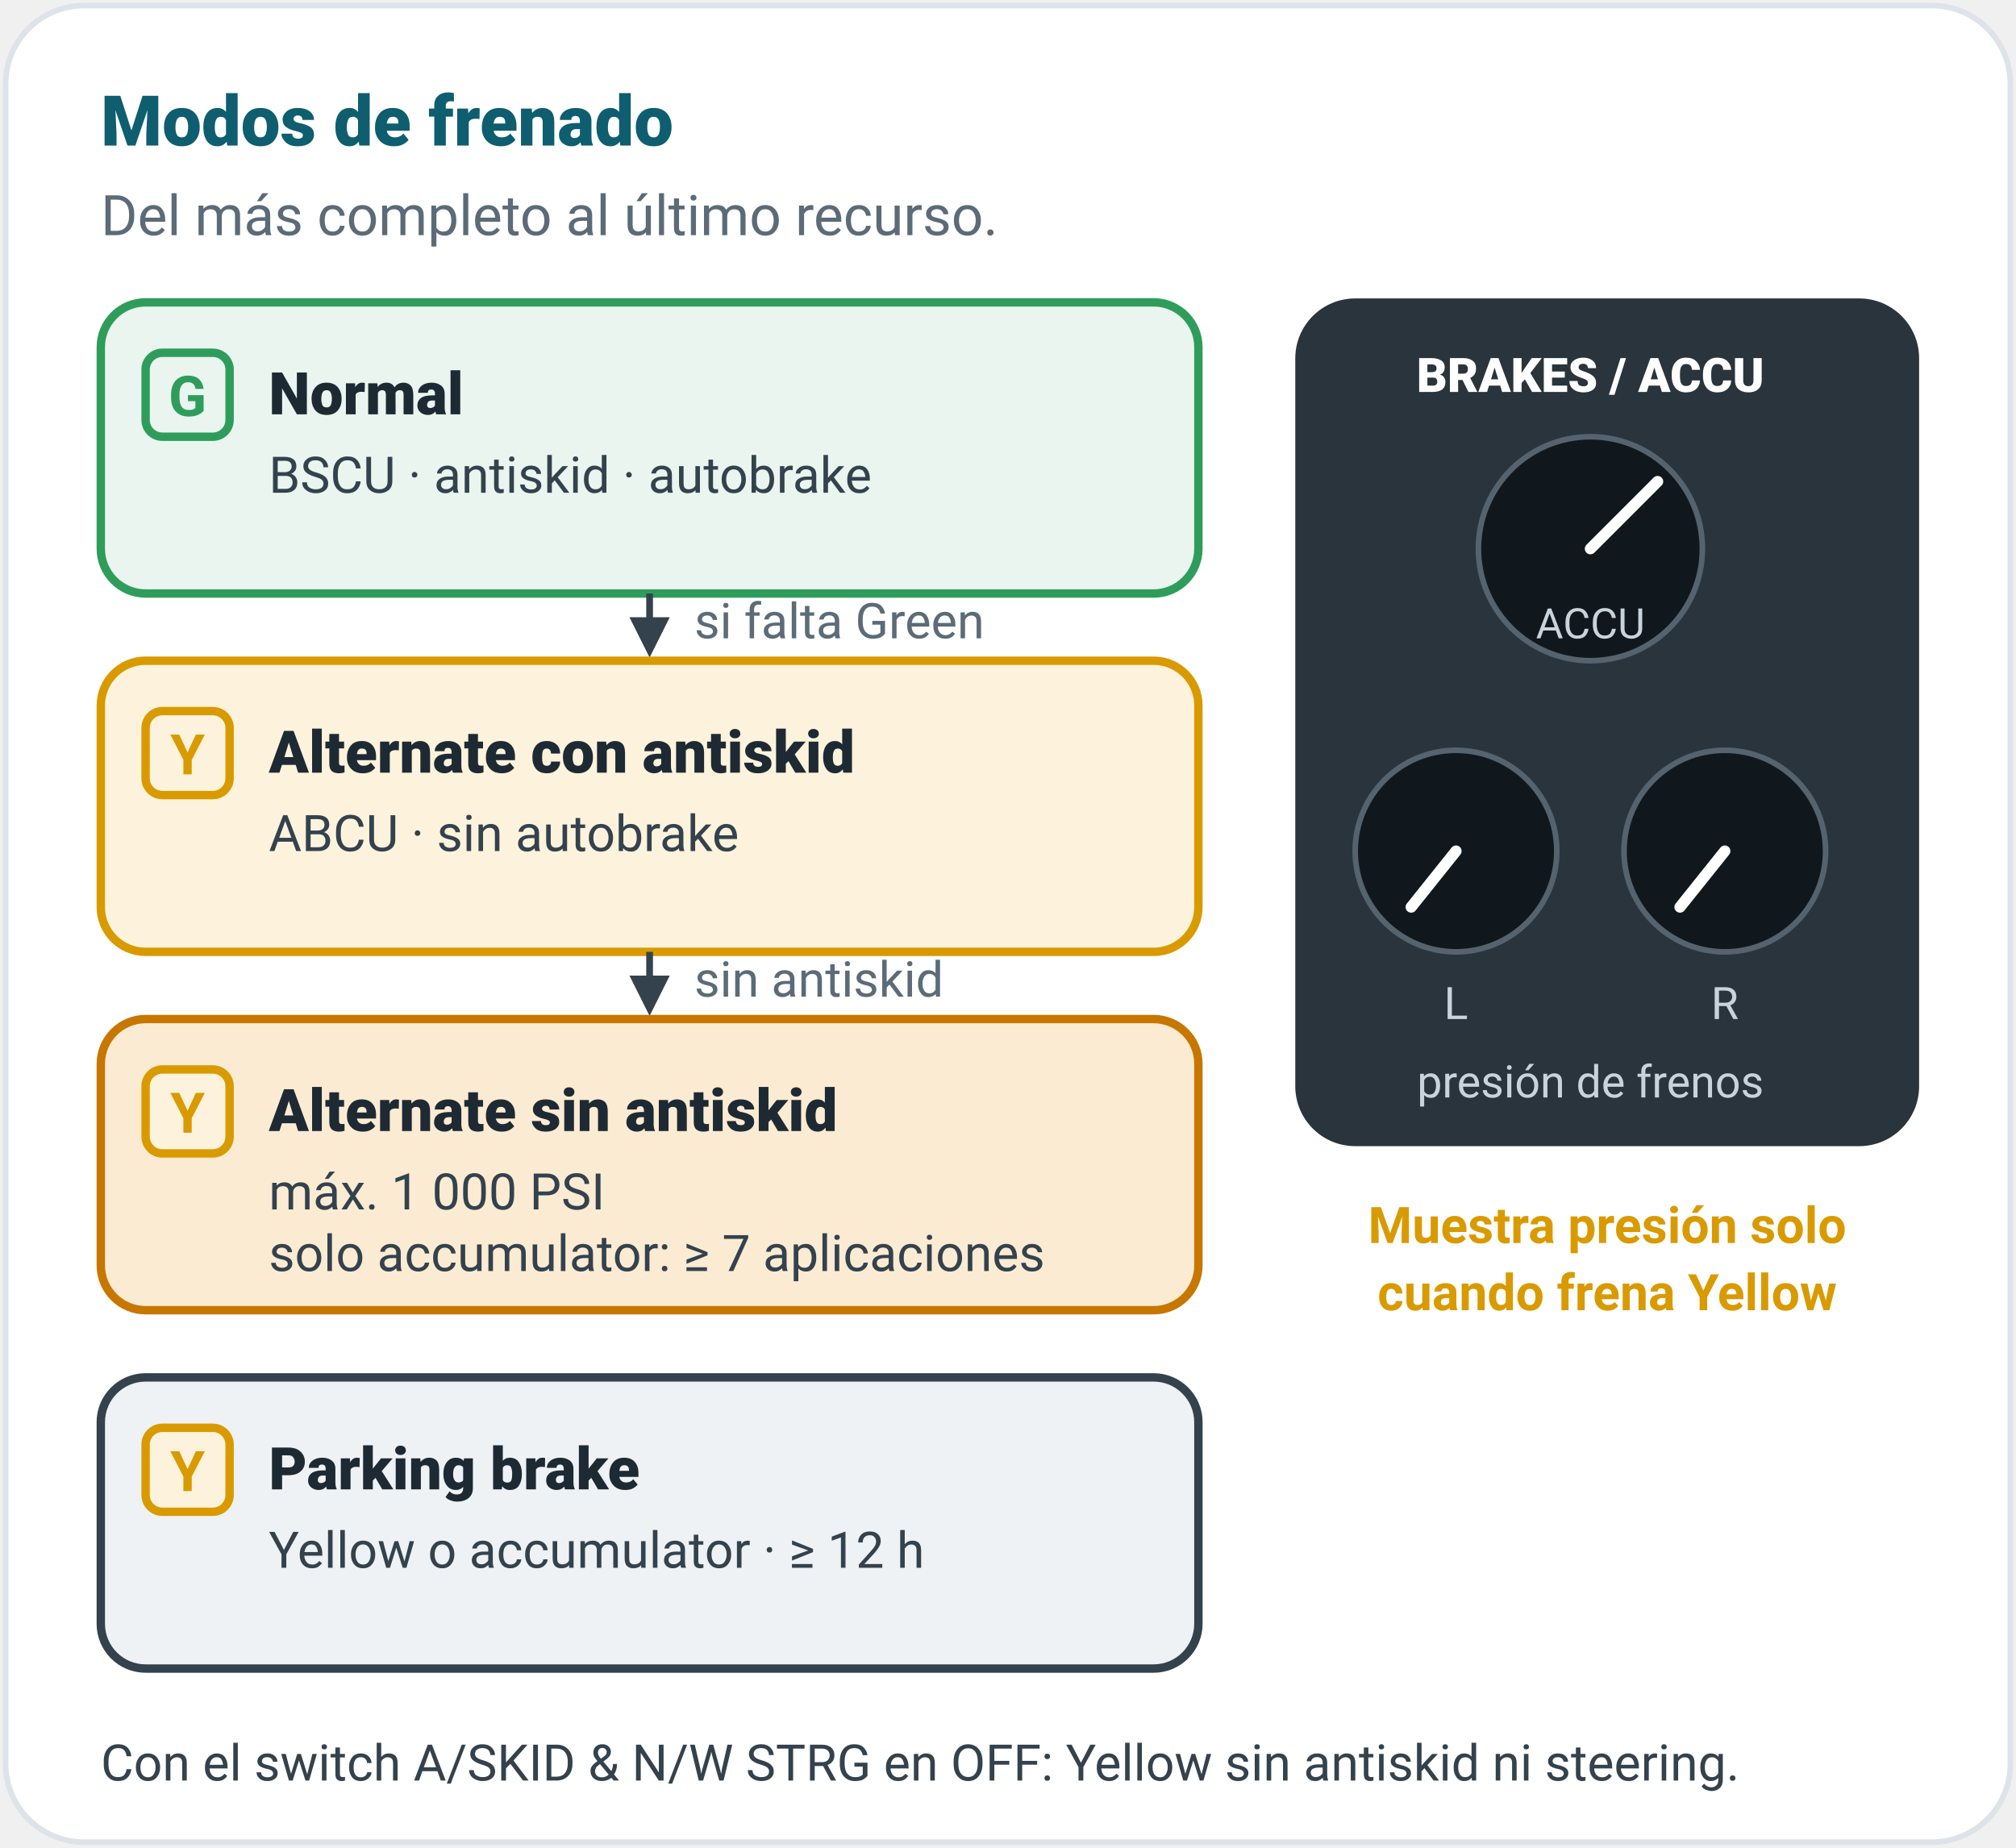
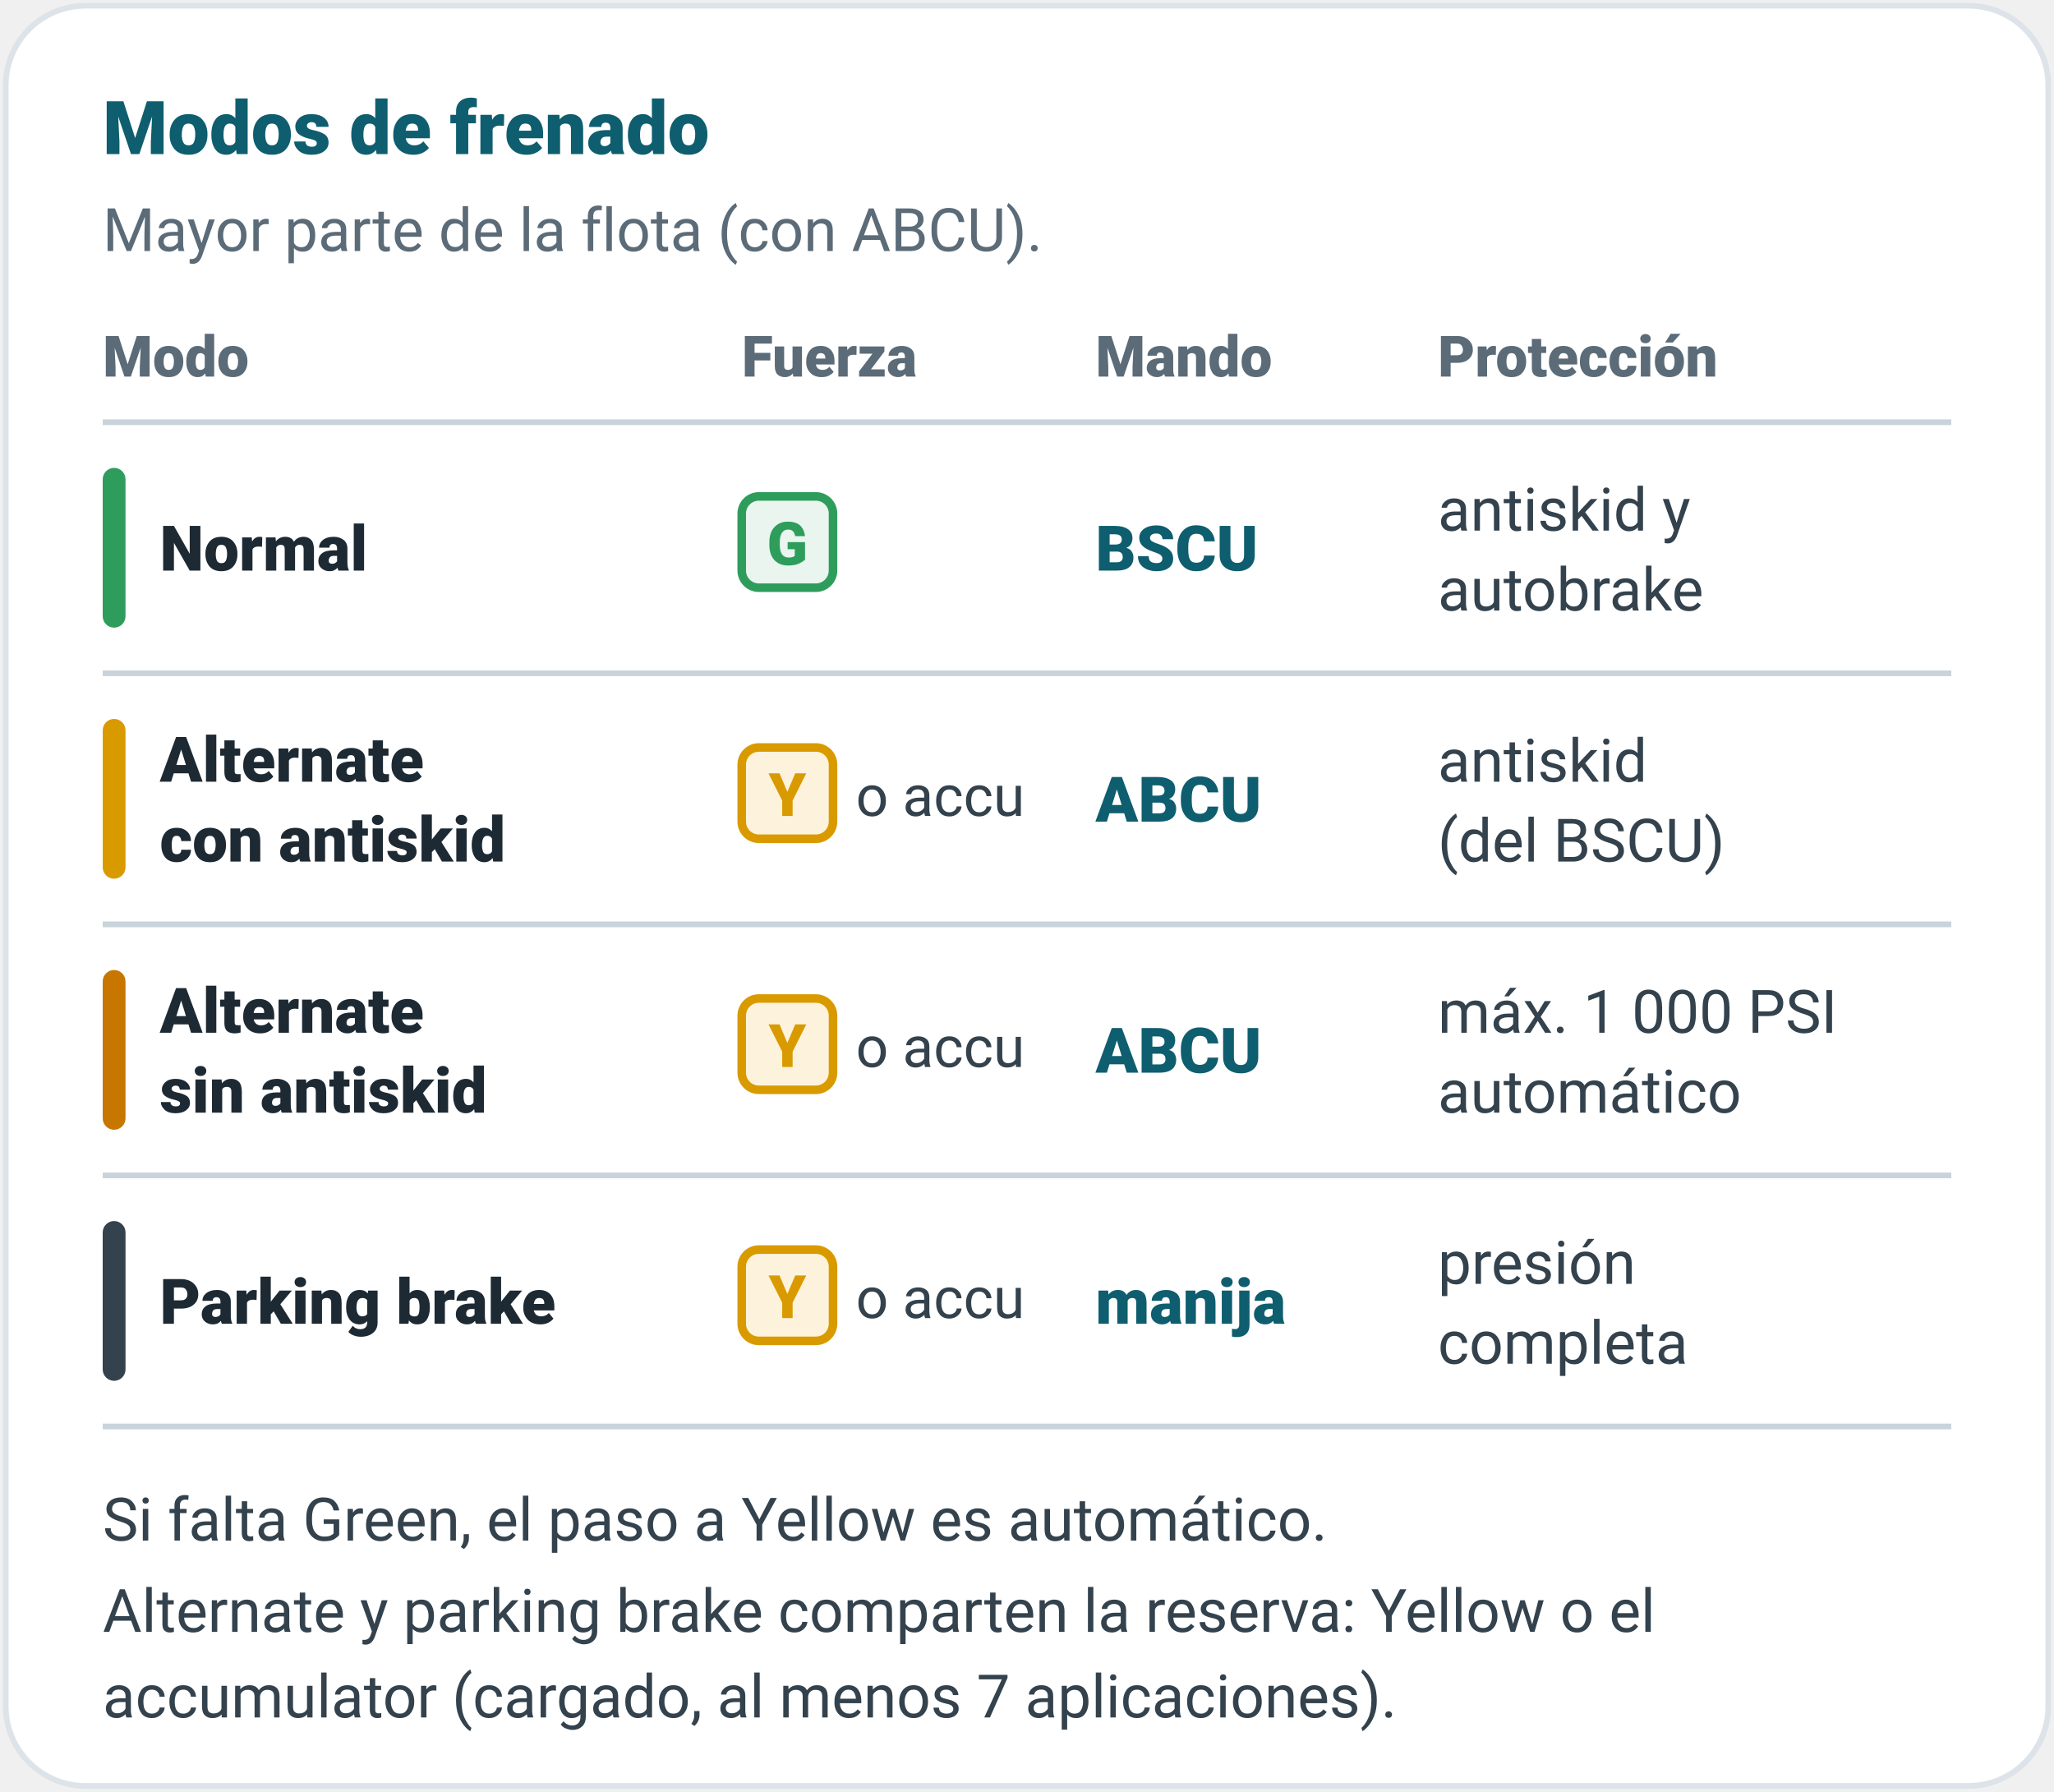
- <svg xmlns="http://www.w3.org/2000/svg" viewBox="0 0 360 330" font-family="system-ui, -apple-system, 'Segoe UI', Roboto, sans-serif" role="img" aria-labelledby="t d">
-   <rect x="1" y="1" width="358" height="328" rx="14" fill="#FFFFFF" stroke="#DDE3E8" />
-   <defs>
-     <marker id="a33424D" viewBox="0 0 10 10" refX="8" refY="5" markerWidth="6" markerHeight="6" orient="auto">
-       <path d="M0 0 L10 5 L0 10 z" fill="#33424D" />
-     </marker>
-     <marker id="b33424D" viewBox="0 0 10 10" refX="2" refY="5" markerWidth="6" markerHeight="6" orient="auto">
-       <path d="M10 0 L0 5 L10 10 z" fill="#33424D" />
-     </marker>
-   </defs>
-   <text x="18" y="26" font-size="12.5" font-weight="800" fill="#0E5E6F">Modos de frenado</text>
-   <text x="18" y="42" font-size="10" fill="#5B6B78">Del más completo al último recurso.</text>
-   <rect x="18" y="54" width="196" height="52" rx="8" fill="#E9F5EE" stroke="#2E9D5B" stroke-width="1.5" />
-   <rect x="26" y="63" width="15" height="15" rx="3" fill="#E9F5EE" stroke="#2E9D5B" stroke-width="1.5" />
-   <text x="33.5" y="74.3" text-anchor="middle" font-size="10" font-weight="700" fill="#2E9D5B">G</text>
-   <text x="48" y="74" font-size="10.5" font-weight="800" fill="#1E2A33">Normal</text>
-   <text x="48" y="88" font-size="9" fill="#33424D">BSCU · antiskid · autobrake</text>
-   <line x1="116" y1="106" x2="116" y2="116" stroke="#33424D" stroke-width="1.2" marker-end="url(#a33424D)" />
-   <text x="124" y="114" font-size="8.8" fill="#5B6B78">si falta Green</text>
-   <rect x="18" y="118" width="196" height="52" rx="8" fill="#FDF3DC" stroke="#D99A00" stroke-width="1.5" />
-   <rect x="26" y="127" width="15" height="15" rx="3" fill="#FDF3DC" stroke="#D99A00" stroke-width="1.5" />
-   <text x="33.5" y="138.3" text-anchor="middle" font-size="10" font-weight="700" fill="#D99A00">Y</text>
-   <text x="48" y="138" font-size="10.5" font-weight="800" fill="#1E2A33">Alternate con antiskid</text>
-   <text x="48" y="152" font-size="9" fill="#33424D">ABCU · sin autobrake</text>
-   <line x1="116" y1="170" x2="116" y2="180" stroke="#33424D" stroke-width="1.2" marker-end="url(#a33424D)" />
-   <text x="124" y="178" font-size="8.8" fill="#5B6B78">sin antiskid</text>
-   <rect x="18" y="182" width="196" height="52" rx="8" fill="#FCEBD3" stroke="#C77700" stroke-width="1.5" />
-   <rect x="26" y="191" width="15" height="15" rx="3" fill="#FDF3DC" stroke="#D99A00" stroke-width="1.5" />
-   <text x="33.5" y="202.3" text-anchor="middle" font-size="10" font-weight="700" fill="#D99A00">Y</text>
-   <text x="48" y="202" font-size="10.5" font-weight="800" fill="#1E2A33">Alternate sin antiskid</text>
-   <text x="48" y="216" font-size="9" fill="#33424D">máx. 1 000 PSI</text>
-   <text x="48" y="227" font-size="9" fill="#33424D">solo accumulator: ≥ 7 aplicaciones</text>
-   <rect x="18" y="246" width="196" height="52" rx="8" fill="#EEF2F5" stroke="#33424D" stroke-width="1.5" />
-   <rect x="26" y="255" width="15" height="15" rx="3" fill="#FDF3DC" stroke="#D99A00" stroke-width="1.5" />
-   <text x="33.5" y="266.3" text-anchor="middle" font-size="10" font-weight="700" fill="#D99A00">Y</text>
-   <text x="48" y="266" font-size="10.5" font-weight="800" fill="#1E2A33">Parking brake</text>
-   <text x="48" y="280" font-size="9" fill="#33424D">Yellow o accumulator · ≥ 12 h</text>
-   <rect x="232" y="54" width="110" height="150" rx="10" fill="#2A343C" stroke="#2A343C" stroke-width="1.4" />
-   <text x="284" y="70" text-anchor="middle" font-size="8.5" font-weight="800" fill="#FFFFFF">BRAKES / ACCU</text>
-   <circle cx="284" cy="98" r="20" fill="#11181D" stroke="#55636E" />
-   <line x1="284" y1="98" x2="296" y2="86" stroke="#FFFFFF" stroke-width="2" stroke-linecap="round" />
-   <text x="284" y="114" text-anchor="middle" font-size="7.5" fill="#C9D3DB">ACCU</text>
-   <circle cx="260" cy="152" r="18" fill="#11181D" stroke="#55636E" />
-   <line x1="260" y1="152" x2="252" y2="162" stroke="#FFFFFF" stroke-width="2" stroke-linecap="round" />
-   <text x="260" y="182" text-anchor="middle" font-size="8" fill="#C9D3DB">L</text>
-   <circle cx="308" cy="152" r="18" fill="#11181D" stroke="#55636E" />
-   <line x1="308" y1="152" x2="300" y2="162" stroke="#FFFFFF" stroke-width="2" stroke-linecap="round" />
-   <text x="308" y="182" text-anchor="middle" font-size="8" fill="#C9D3DB">R</text>
-   <text x="284" y="196" text-anchor="middle" font-size="8" fill="#C9D3DB">presión de frenos</text>
-   <text x="287" y="222" text-anchor="middle" font-size="9" font-weight="700" fill="#D99A00">Muestra presión solo</text>
-   <text x="287" y="234" text-anchor="middle" font-size="9" font-weight="700" fill="#D99A00">cuando frena Yellow</text>
-   <text x="18" y="318" font-size="9" fill="#33424D">Con el switch A/SKID &amp; N/W STRG en OFF: Yellow sin antiskid ni steering.</text>
+ <svg xmlns="http://www.w3.org/2000/svg" viewBox="0 0 360 314" font-family="system-ui, -apple-system, 'Segoe UI', Roboto, sans-serif" role="img" aria-labelledby="t d">
+   <rect x="1" y="1" width="358" height="312" rx="14" fill="#FFFFFF" stroke="#DDE3E8" />
+   <text x="18" y="27" font-size="13" font-weight="800" fill="#0E5E6F">Modos de frenado</text>
+   <text x="18" y="44" font-size="10.5" fill="#5B6B78">Mayor parte de la flota (con ABCU).</text>
+   <text x="18" y="66" font-size="10" font-weight="800" fill="#5B6B78">Modo</text>
+   <text x="130" y="66" font-size="10" font-weight="800" fill="#5B6B78">Fuerza</text>
+   <text x="192" y="66" font-size="10" font-weight="800" fill="#5B6B78">Mando</text>
+   <text x="252" y="66" font-size="10" font-weight="800" fill="#5B6B78">Protección</text>
+   <line x1="18" y1="74" x2="342" y2="74" stroke="#C9D3DB" stroke-width="1" />
+   <rect x="18" y="82" width="4" height="28" rx="2" fill="#2E9D5B" stroke="#2E9D5B" stroke-width="0" />
+   <text x="28" y="100" font-size="11" font-weight="800" fill="#1E2A33">Normal</text>
+   <rect x="130" y="87" width="16" height="16" rx="3" fill="#E9F5EE" stroke="#2E9D5B" stroke-width="1.5" />
+   <text x="138" y="99" text-anchor="middle" font-size="10.5" font-weight="800" fill="#2E9D5B">G</text>
+   <text x="192" y="100" font-size="11" font-weight="800" fill="#0E5E6F">BSCU</text>
+   <text x="252" y="93" font-size="10.5" fill="#33424D">antiskid y</text>
+   <text x="252" y="107" font-size="10.5" fill="#33424D">autobrake</text>
+   <line x1="18" y1="118" x2="342" y2="118" stroke="#C9D3DB" stroke-width="1" />
+   <rect x="18" y="126" width="4" height="28" rx="2" fill="#D99A00" stroke="#D99A00" stroke-width="0" />
+   <text x="28" y="137" font-size="11" font-weight="800" fill="#1E2A33">Alternate</text>
+   <text x="28" y="151" font-size="11" font-weight="800" fill="#1E2A33">con antiskid</text>
+   <rect x="130" y="131" width="16" height="16" rx="3" fill="#FDF3DC" stroke="#D99A00" stroke-width="1.5" />
+   <text x="138" y="143" text-anchor="middle" font-size="10.5" font-weight="800" fill="#D99A00">Y</text>
+   <text x="150" y="143" font-size="10" fill="#33424D">o accu</text>
+   <text x="192" y="144" font-size="11" font-weight="800" fill="#0E5E6F">ABCU</text>
+   <text x="252" y="137" font-size="10.5" fill="#33424D">antiskid</text>
+   <text x="252" y="151" font-size="10.5" fill="#33424D">(del BSCU)</text>
+   <line x1="18" y1="162" x2="342" y2="162" stroke="#C9D3DB" stroke-width="1" />
+   <rect x="18" y="170" width="4" height="28" rx="2" fill="#C77700" stroke="#C77700" stroke-width="0" />
+   <text x="28" y="181" font-size="11" font-weight="800" fill="#1E2A33">Alternate</text>
+   <text x="28" y="195" font-size="11" font-weight="800" fill="#1E2A33">sin antiskid</text>
+   <rect x="130" y="175" width="16" height="16" rx="3" fill="#FDF3DC" stroke="#D99A00" stroke-width="1.5" />
+   <text x="138" y="187" text-anchor="middle" font-size="10.5" font-weight="800" fill="#D99A00">Y</text>
+   <text x="150" y="187" font-size="10" fill="#33424D">o accu</text>
+   <text x="192" y="188" font-size="11" font-weight="800" fill="#0E5E6F">ABCU</text>
+   <text x="252" y="181" font-size="10.5" fill="#33424D">máx. 1 000 PSI</text>
+   <text x="252" y="195" font-size="10.5" fill="#33424D">automático</text>
+   <line x1="18" y1="206" x2="342" y2="206" stroke="#C9D3DB" stroke-width="1" />
+   <rect x="18" y="214" width="4" height="28" rx="2" fill="#33424D" stroke="#33424D" stroke-width="0" />
+   <text x="28" y="232" font-size="11" font-weight="800" fill="#1E2A33">Parking brake</text>
+   <rect x="130" y="219" width="16" height="16" rx="3" fill="#FDF3DC" stroke="#D99A00" stroke-width="1.5" />
+   <text x="138" y="231" text-anchor="middle" font-size="10.5" font-weight="800" fill="#D99A00">Y</text>
+   <text x="150" y="231" font-size="10" fill="#33424D">o accu</text>
+   <text x="192" y="232" font-size="11" font-weight="800" fill="#0E5E6F">manija</text>
+   <text x="252" y="225" font-size="10.5" fill="#33424D">presión</text>
+   <text x="252" y="239" font-size="10.5" fill="#33424D">completa</text>
+   <line x1="18" y1="250" x2="342" y2="250" stroke="#C9D3DB" stroke-width="1" />
+   <text x="18" y="270" font-size="10.5" fill="#33424D">Si falta Green, el paso a Yellow es automático.</text>
+   <text x="18" y="286" font-size="10.5" fill="#33424D">Alternate y parking brake comparten la reserva: Yellow o el</text>
+   <text x="18" y="301" font-size="10.5" fill="#33424D">accumulator (cargado, al menos 7 aplicaciones).</text>
</svg>
